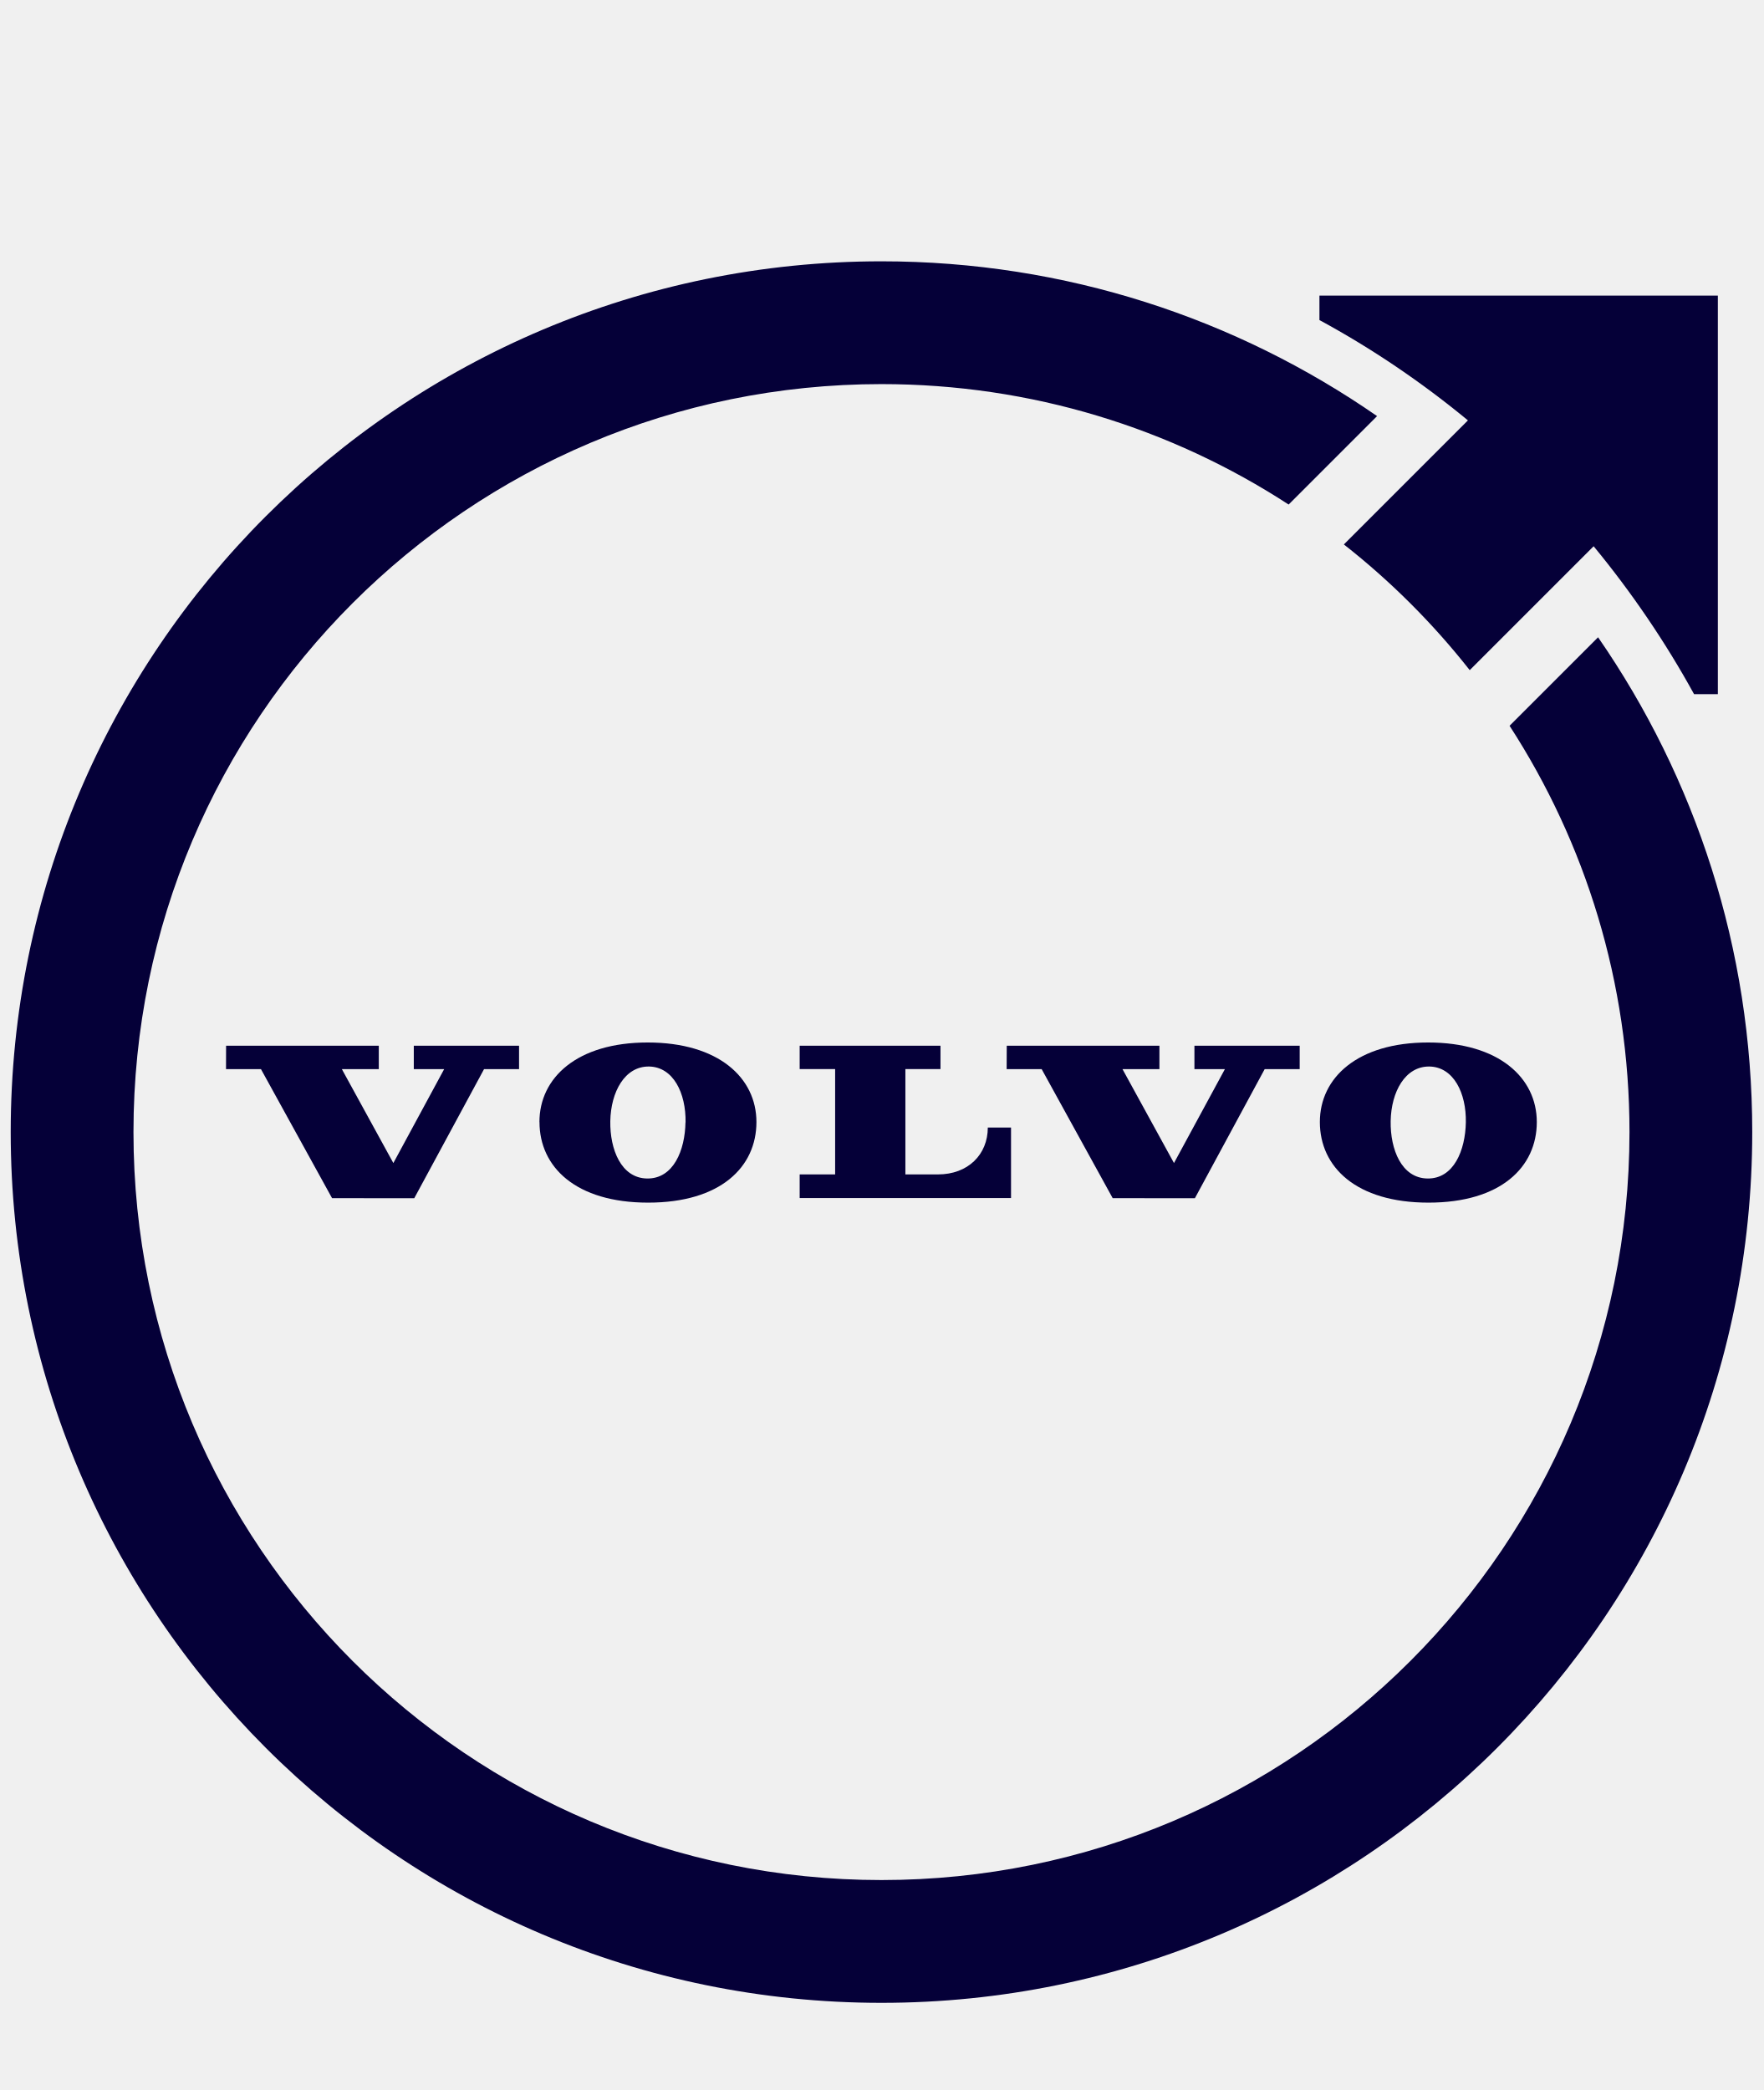
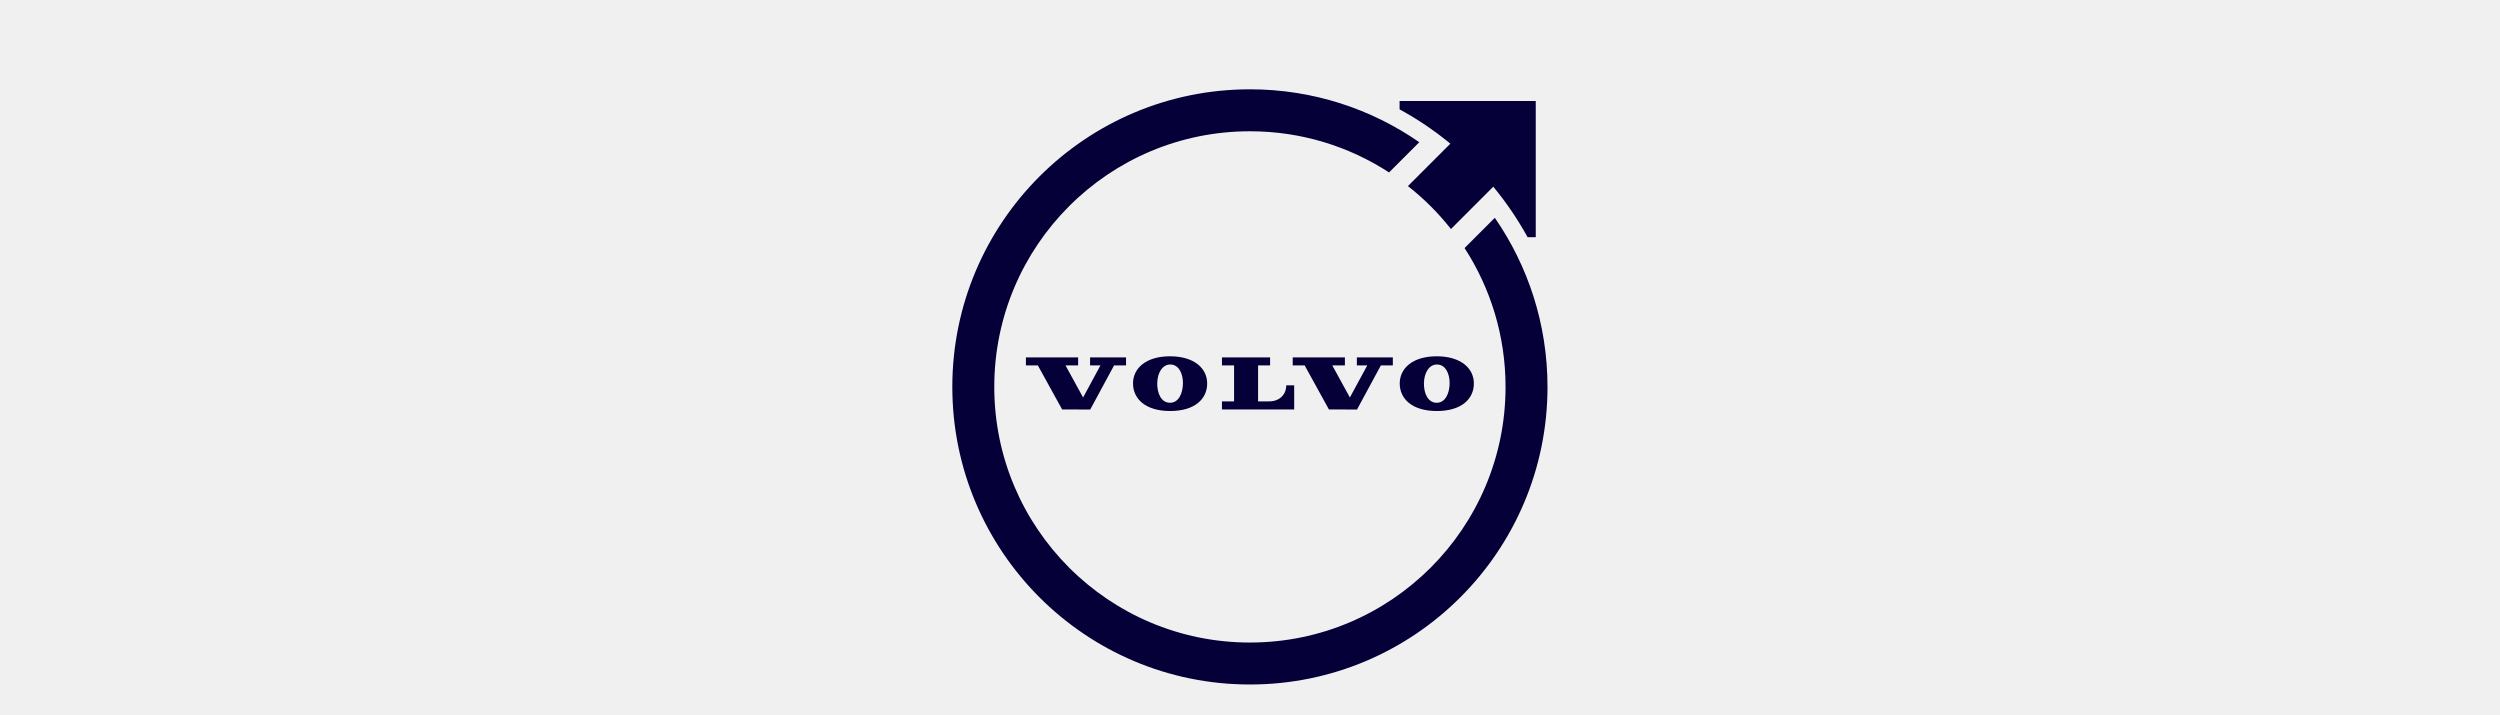
- <svg xmlns="http://www.w3.org/2000/svg" width="54" height="64" viewBox="0 0 54 64" fill="none">
+ <svg xmlns="http://www.w3.org/2000/svg" width="224" height="64" viewBox="0 0 54 64" fill="none">
  <g clip-path="url(#clip0_1_280)">
    <path d="M24.487 36.687H30.959V34.527H30.248C30.248 35.353 29.644 35.963 28.721 35.963H27.724V32.737H28.799V32.022H24.487V32.737H25.573V35.963H24.487V36.685V36.687Z" fill="#050038" />
    <path d="M34.072 36.69L36.589 36.692L38.726 32.739H39.798V32.022H36.575V32.739H37.508L35.949 35.615L34.372 32.739H35.503V32.022H30.828L30.825 32.739H31.897L34.072 36.69Z" fill="#050038" />
    <path d="M11.599 32.022H6.923L6.921 32.739H7.991L10.168 36.69L12.685 36.692L14.822 32.739H15.894V32.022H12.671V32.739H13.601L12.045 35.615L10.468 32.739H11.599V32.022Z" fill="#050038" />
    <path d="M16.52 34.359C16.52 35.734 17.628 36.827 19.847 36.827C22.067 36.827 23.163 35.734 23.163 34.359C23.163 33.004 22.001 31.923 19.833 31.923C17.668 31.923 16.518 33.004 16.518 34.359H16.52ZM20.99 34.371C20.976 35.219 20.624 36.102 19.812 36.088C19.021 36.074 18.674 35.2 18.688 34.331C18.705 33.431 19.134 32.648 19.876 32.659C20.617 32.673 21.007 33.472 20.993 34.371H20.99Z" fill="#050038" />
    <path d="M40.416 34.359C40.416 35.734 41.524 36.827 43.743 36.827C45.963 36.827 47.059 35.734 47.059 34.359C47.059 33.004 45.897 31.923 43.732 31.923C41.566 31.923 40.416 33.004 40.416 34.359ZM43.772 32.659C44.511 32.673 44.903 33.472 44.886 34.371C44.87 35.219 44.52 36.102 43.708 36.088C42.917 36.074 42.57 35.2 42.584 34.331C42.6 33.431 43.03 32.648 43.772 32.659Z" fill="#050038" />
    <path d="M48.934 19.516L46.225 22.225C48.546 25.807 49.897 30.078 49.897 34.666C49.897 47.316 39.642 57.571 26.992 57.571C14.343 57.571 4.087 47.316 4.087 34.666C4.087 22.017 14.343 11.762 26.992 11.762C31.59 11.762 35.871 13.117 39.46 15.45L42.168 12.742C37.861 9.755 32.631 8.002 26.992 8.002C12.267 8.002 0.328 19.939 0.328 34.666C0.328 49.392 12.265 61.331 26.992 61.331C41.717 61.331 53.656 49.394 53.656 34.666C53.656 29.04 51.911 23.819 48.936 19.516H48.934Z" fill="#050038" />
    <path d="M40.403 9.052V9.801C42.02 10.677 43.541 11.711 44.95 12.873L41.151 16.672C42.584 17.796 43.878 19.09 45.005 20.521L48.799 16.727C49.963 18.139 50.998 19.662 51.874 21.256H52.603V9.052H40.4H40.403Z" fill="#050038" />
  </g>
  <defs>
    <clipPath id="clip0_1_280">
      <rect width="53.328" height="63.994" fill="white" transform="translate(0.328125 0.00317383)" />
    </clipPath>
  </defs>
</svg>
